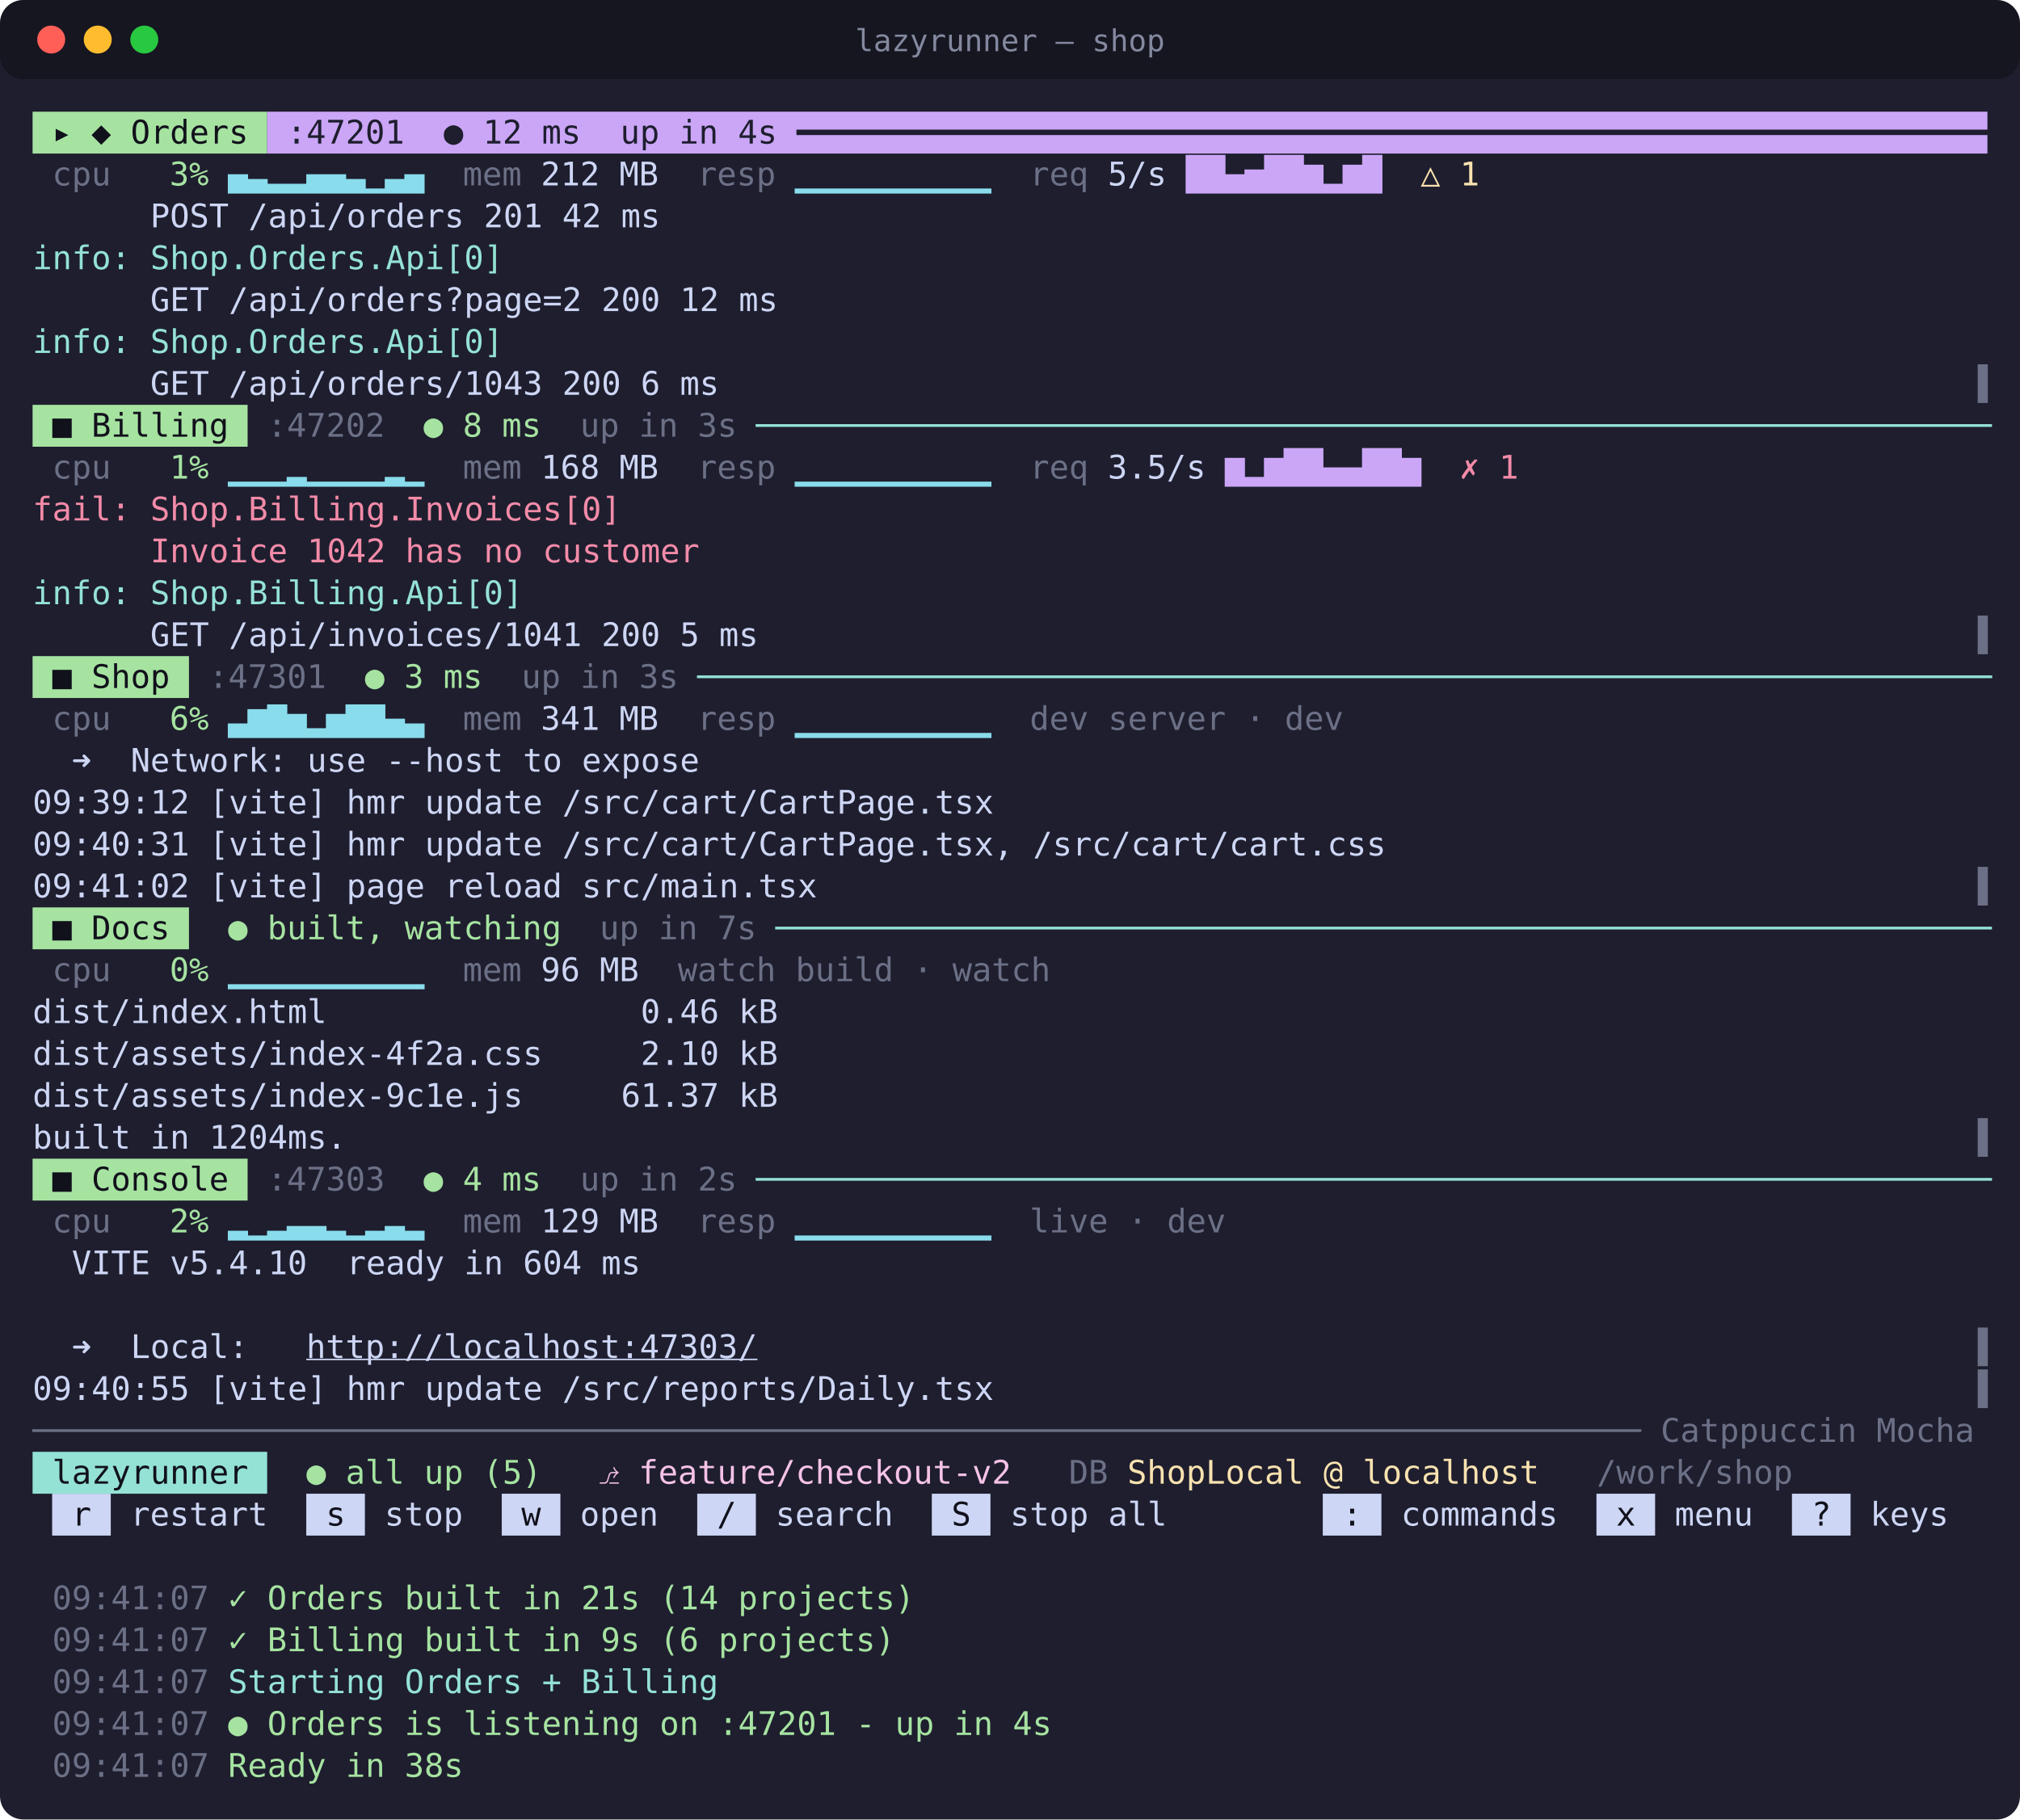
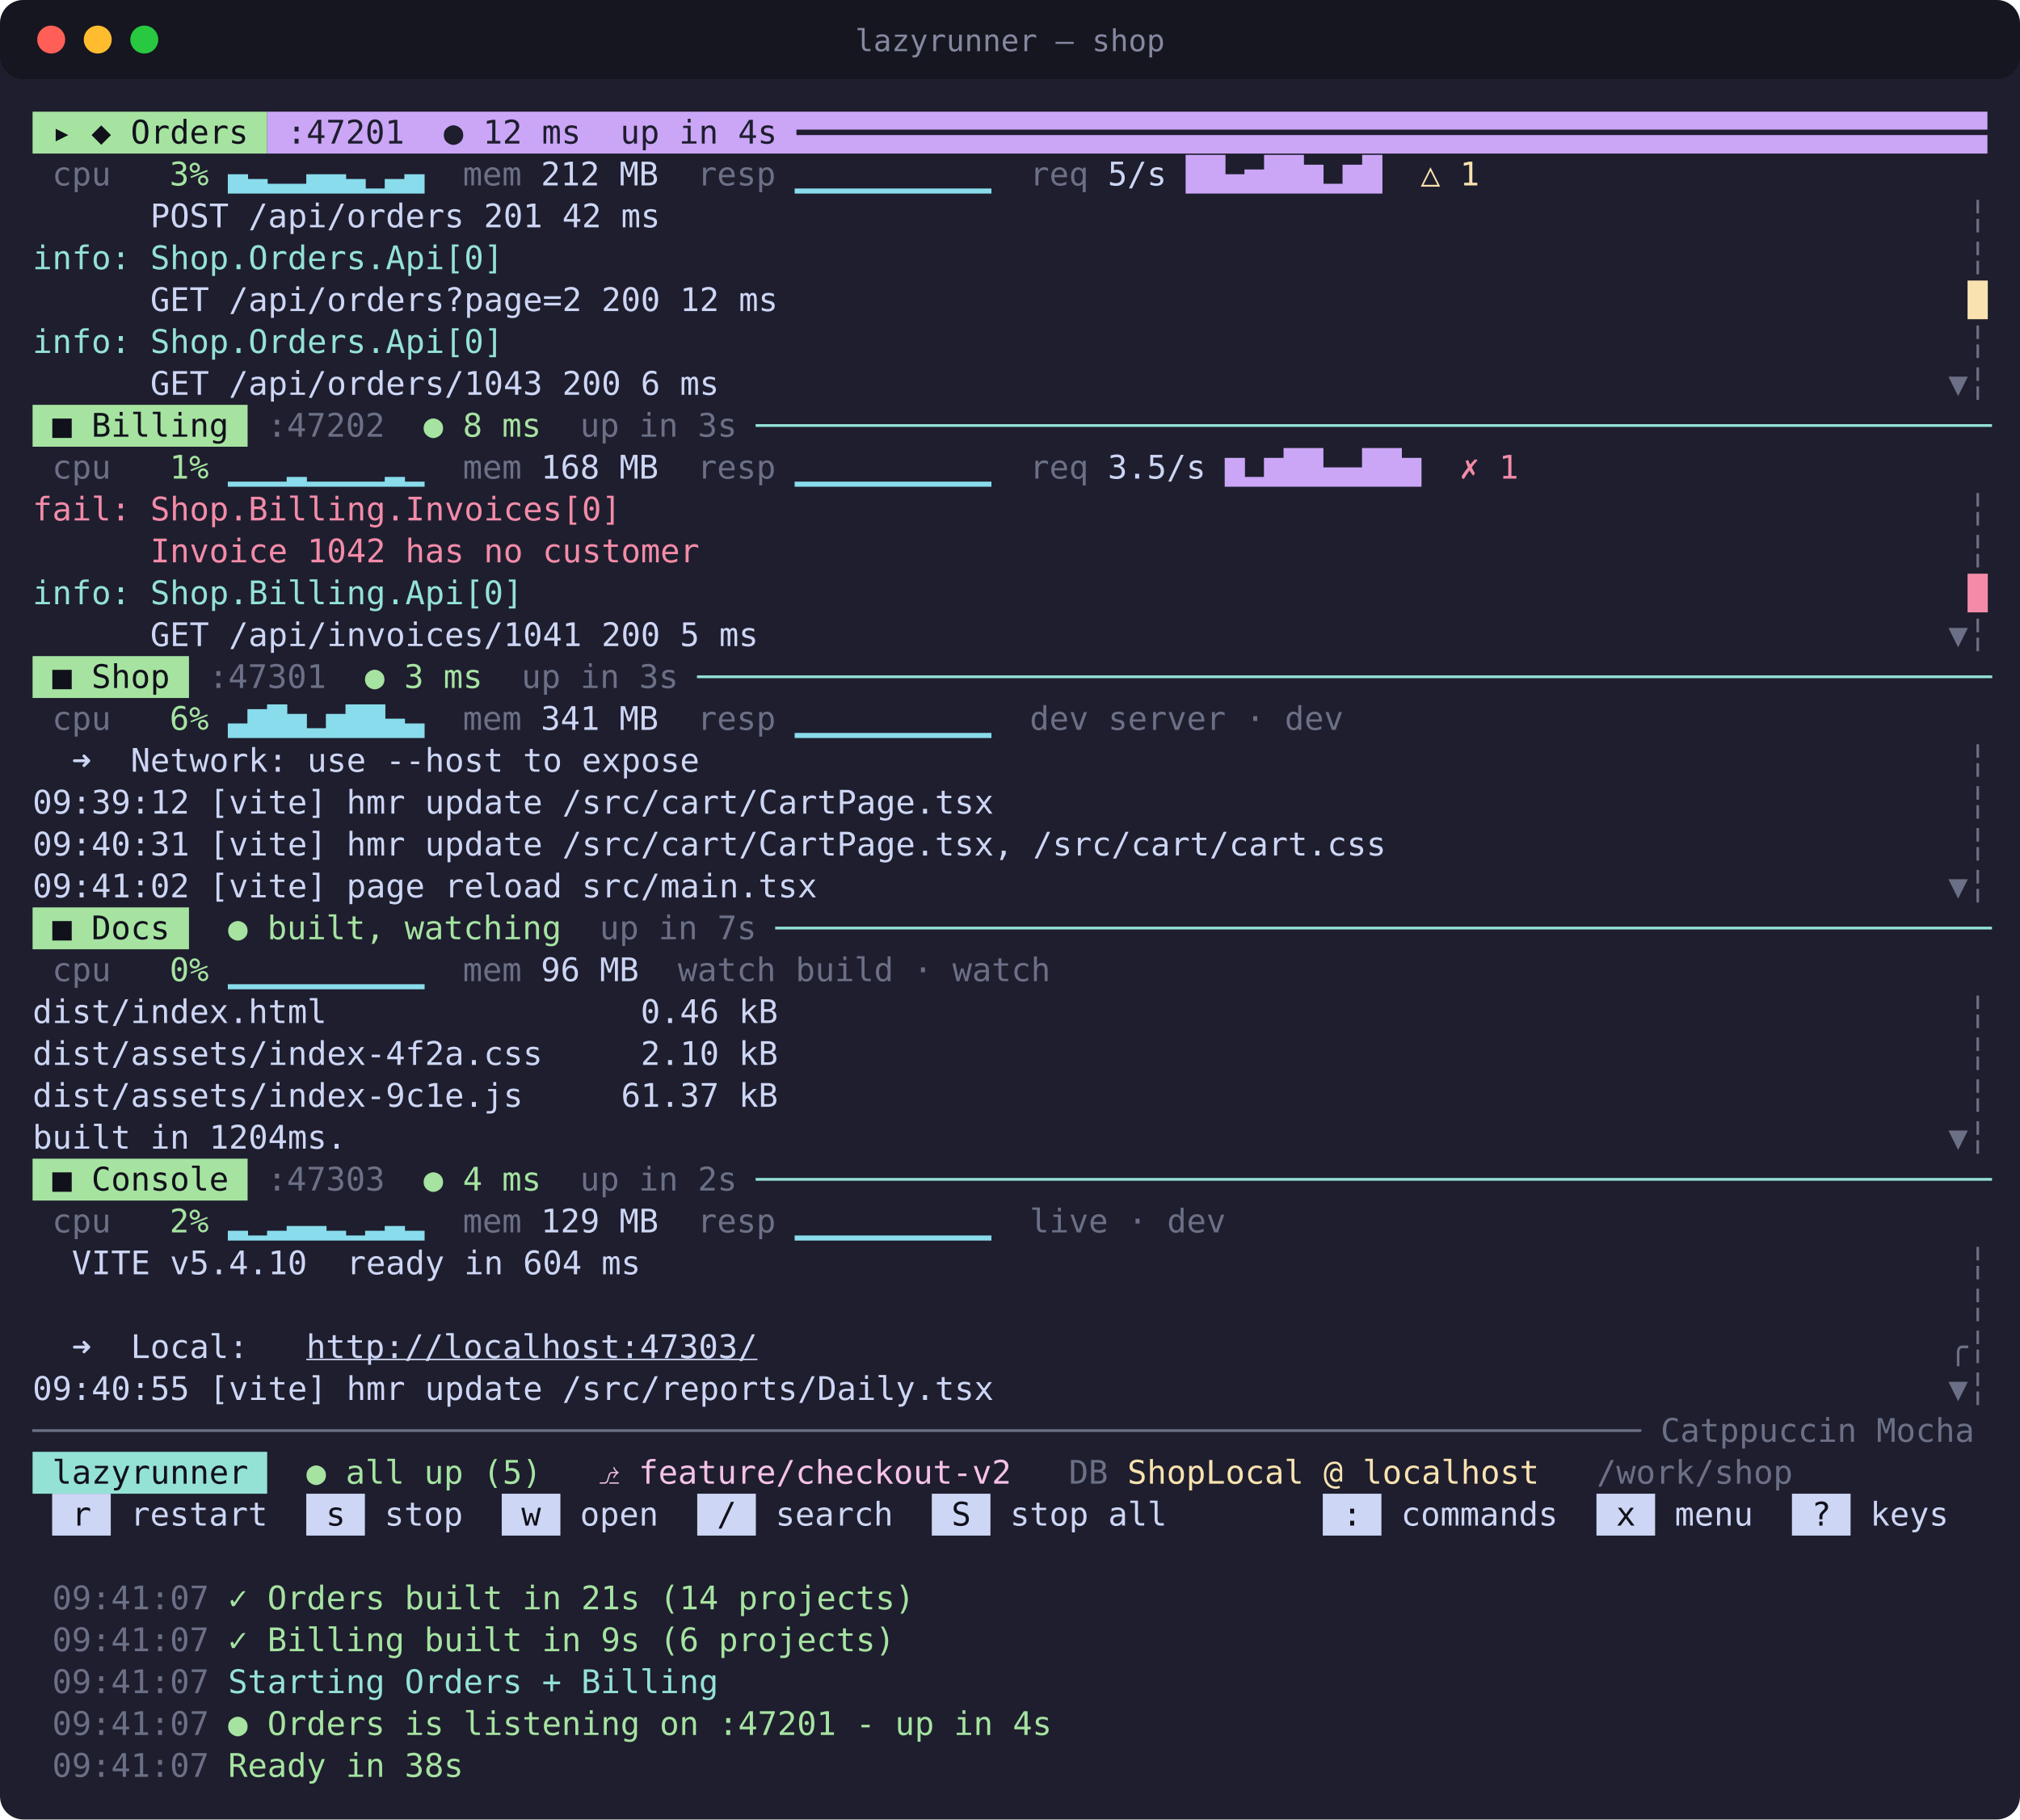
<svg xmlns="http://www.w3.org/2000/svg" width="868" height="782" viewBox="0 0 868 782" font-family="'Cascadia Mono', 'Cascadia Code', Consolas, 'DejaVu Sans Mono', Menlo, monospace" font-size="14">
  <rect width="100%" height="100%" rx="10" fill="#1e1e2e" />
  <rect width="100%" height="34" rx="10" fill="#000000" fill-opacity="0.28" />
  <circle cx="22" cy="17" r="6" fill="#ff5f57" />
  <circle cx="42" cy="17" r="6" fill="#febc2e" />
  <circle cx="62" cy="17" r="6" fill="#28c840" />
  <text x="434" y="22" fill="#cdd6f4" fill-opacity="0.6" font-size="13" text-anchor="middle">lazyrunner — shop</text>
  <rect x="14.0" y="48.0" width="100.8" height="18" fill="#a6e3a1" />
  <rect x="114.8" y="48.0" width="739.2" height="18" fill="#cba6f7" />
  <text x="14.0" y="61.7" fill="#11111b" textLength="100.8" lengthAdjust="spacingAndGlyphs" xml:space="preserve"> ▸ ◆ Orders </text>
  <text x="114.8" y="61.7" fill="#1e1e2e" textLength="739.2" lengthAdjust="spacingAndGlyphs" xml:space="preserve"> :47201  ● 12 ms  up in 4s ━━━━━━━━━━━━━━━━━━━━━━━━━━━━━━━━━━━━━━━━━━━━━━━━━━━━━━━━━━━━━</text>
  <text x="22.4" y="79.7" fill="#6c7086" textLength="33.6" lengthAdjust="spacingAndGlyphs" xml:space="preserve">cpu </text>
  <text x="56.0" y="79.7" fill="#a6e3a1" textLength="33.6" lengthAdjust="spacingAndGlyphs" xml:space="preserve">  3%</text>
  <text x="89.6" y="79.7" fill="#89dceb" textLength="92.4" lengthAdjust="spacingAndGlyphs" xml:space="preserve"> ▄▃▂▂▄▄▃▁▃▄</text>
  <text x="182.0" y="79.7" fill="#6c7086" textLength="50.4" lengthAdjust="spacingAndGlyphs" xml:space="preserve">  mem </text>
  <text x="232.4" y="79.7" fill="#cdd6f4" textLength="50.4" lengthAdjust="spacingAndGlyphs" xml:space="preserve">212 MB</text>
  <text x="282.8" y="79.7" fill="#6c7086" textLength="58.8" lengthAdjust="spacingAndGlyphs" xml:space="preserve">  resp </text>
  <text x="341.6" y="79.7" fill="#89dceb" textLength="84.0" lengthAdjust="spacingAndGlyphs" xml:space="preserve">▁▁▁▁▁▁▁▁▁▁</text>
  <text x="425.6" y="79.7" fill="#6c7086" textLength="50.4" lengthAdjust="spacingAndGlyphs" xml:space="preserve">  req </text>
  <text x="476.0" y="79.7" fill="#cdd6f4" textLength="33.6" lengthAdjust="spacingAndGlyphs" xml:space="preserve">5/s </text>
  <text x="509.6" y="79.7" fill="#cba6f7" textLength="84.0" lengthAdjust="spacingAndGlyphs" xml:space="preserve">██▄▅██▆▂▆█</text>
  <text x="593.6" y="79.7" fill="#f9e2af" textLength="42.0" lengthAdjust="spacingAndGlyphs" xml:space="preserve">  △ 1</text>
-   <text x="14.0" y="97.7" fill="#cdd6f4" textLength="840.0" lengthAdjust="spacingAndGlyphs" xml:space="preserve">      POST /api/orders 201 42 ms                                                                    </text>
+   <text x="14.0" y="97.7" fill="#cdd6f4" textLength="823.2" lengthAdjust="spacingAndGlyphs" xml:space="preserve">      POST /api/orders 201 42 ms                                                                  </text>
+   <text x="837.2" y="97.7" fill="#6c7086" textLength="16.8" lengthAdjust="spacingAndGlyphs" xml:space="preserve"> ╎</text>
  <text x="14.0" y="115.7" fill="#94e2d5" textLength="201.6" lengthAdjust="spacingAndGlyphs" xml:space="preserve">info: Shop.Orders.Api[0]</text>
-   <text x="14.0" y="133.7" fill="#cdd6f4" textLength="840.0" lengthAdjust="spacingAndGlyphs" xml:space="preserve">      GET /api/orders?page=2 200 12 ms                                                              </text>
+   <text x="837.2" y="115.7" fill="#6c7086" textLength="16.8" lengthAdjust="spacingAndGlyphs" xml:space="preserve"> ╎</text>
+   <text x="14.0" y="133.7" fill="#cdd6f4" textLength="823.2" lengthAdjust="spacingAndGlyphs" xml:space="preserve">      GET /api/orders?page=2 200 12 ms                                                            </text>
+   <text x="845.6" y="133.7" fill="#f9e2af" textLength="8.4" lengthAdjust="spacingAndGlyphs" xml:space="preserve">█</text>
  <text x="14.0" y="151.7" fill="#94e2d5" textLength="201.6" lengthAdjust="spacingAndGlyphs" xml:space="preserve">info: Shop.Orders.Api[0]</text>
-   <text x="14.0" y="169.7" fill="#cdd6f4" textLength="831.6" lengthAdjust="spacingAndGlyphs" xml:space="preserve">      GET /api/orders/1043 200 6 ms                                                                </text>
-   <text x="845.6" y="169.7" fill="#6c7086" textLength="8.4" lengthAdjust="spacingAndGlyphs" xml:space="preserve">▐</text>
+   <text x="837.2" y="151.7" fill="#6c7086" textLength="16.8" lengthAdjust="spacingAndGlyphs" xml:space="preserve"> ╎</text>
+   <text x="14.0" y="169.7" fill="#cdd6f4" textLength="823.2" lengthAdjust="spacingAndGlyphs" xml:space="preserve">      GET /api/orders/1043 200 6 ms                                                               </text>
+   <text x="837.2" y="169.7" fill="#6c7086" textLength="16.8" lengthAdjust="spacingAndGlyphs" xml:space="preserve">▼╎</text>
  <rect x="14.0" y="174.0" width="92.4" height="18" fill="#a6e3a1" />
  <text x="14.0" y="187.7" fill="#11111b" textLength="92.4" lengthAdjust="spacingAndGlyphs" xml:space="preserve"> ■ Billing </text>
  <text x="106.4" y="187.7" fill="#6c7086" textLength="75.6" lengthAdjust="spacingAndGlyphs" xml:space="preserve"> :47202  </text>
  <text x="182.0" y="187.7" fill="#a6e3a1" textLength="50.4" lengthAdjust="spacingAndGlyphs" xml:space="preserve">● 8 ms</text>
  <text x="232.4" y="187.7" fill="#6c7086" textLength="84.0" lengthAdjust="spacingAndGlyphs" xml:space="preserve">  up in 3s</text>
  <text x="316.4" y="187.7" fill="#94e2d5" textLength="537.6" lengthAdjust="spacingAndGlyphs" xml:space="preserve"> ───────────────────────────────────────────────────────────────</text>
  <text x="22.4" y="205.7" fill="#6c7086" textLength="33.6" lengthAdjust="spacingAndGlyphs" xml:space="preserve">cpu </text>
  <text x="56.0" y="205.7" fill="#a6e3a1" textLength="33.6" lengthAdjust="spacingAndGlyphs" xml:space="preserve">  1%</text>
  <text x="89.6" y="205.7" fill="#89dceb" textLength="92.4" lengthAdjust="spacingAndGlyphs" xml:space="preserve"> ▁▁▁▂▁▁▁▁▂▁</text>
  <text x="182.0" y="205.7" fill="#6c7086" textLength="50.4" lengthAdjust="spacingAndGlyphs" xml:space="preserve">  mem </text>
  <text x="232.4" y="205.7" fill="#cdd6f4" textLength="50.4" lengthAdjust="spacingAndGlyphs" xml:space="preserve">168 MB</text>
  <text x="282.8" y="205.7" fill="#6c7086" textLength="58.8" lengthAdjust="spacingAndGlyphs" xml:space="preserve">  resp </text>
  <text x="341.6" y="205.7" fill="#89dceb" textLength="84.0" lengthAdjust="spacingAndGlyphs" xml:space="preserve">▁▁▁▁▁▁▁▁▁▁</text>
  <text x="425.6" y="205.7" fill="#6c7086" textLength="50.4" lengthAdjust="spacingAndGlyphs" xml:space="preserve">  req </text>
  <text x="476.0" y="205.7" fill="#cdd6f4" textLength="50.4" lengthAdjust="spacingAndGlyphs" xml:space="preserve">3.5/s </text>
  <text x="526.4" y="205.7" fill="#cba6f7" textLength="84.0" lengthAdjust="spacingAndGlyphs" xml:space="preserve">▆▂▆██▄▄██▆</text>
  <text x="610.4" y="205.7" fill="#f38ba8" textLength="42.0" lengthAdjust="spacingAndGlyphs" xml:space="preserve">  ✗ 1</text>
  <text x="14.0" y="223.7" fill="#f38ba8" textLength="252.0" lengthAdjust="spacingAndGlyphs" xml:space="preserve">fail: Shop.Billing.Invoices[0]</text>
+   <text x="837.2" y="223.7" fill="#6c7086" textLength="16.8" lengthAdjust="spacingAndGlyphs" xml:space="preserve"> ╎</text>
  <text x="14.0" y="241.7" fill="#f38ba8" textLength="285.6" lengthAdjust="spacingAndGlyphs" xml:space="preserve">      Invoice 1042 has no customer</text>
+   <text x="837.2" y="241.7" fill="#6c7086" textLength="16.8" lengthAdjust="spacingAndGlyphs" xml:space="preserve"> ╎</text>
  <text x="14.0" y="259.7" fill="#94e2d5" textLength="210.0" lengthAdjust="spacingAndGlyphs" xml:space="preserve">info: Shop.Billing.Api[0]</text>
-   <text x="14.0" y="277.7" fill="#cdd6f4" textLength="831.6" lengthAdjust="spacingAndGlyphs" xml:space="preserve">      GET /api/invoices/1041 200 5 ms                                                              </text>
-   <text x="845.6" y="277.7" fill="#6c7086" textLength="8.4" lengthAdjust="spacingAndGlyphs" xml:space="preserve">▐</text>
+   <text x="845.6" y="259.7" fill="#f38ba8" textLength="8.4" lengthAdjust="spacingAndGlyphs" xml:space="preserve">█</text>
+   <text x="14.0" y="277.7" fill="#cdd6f4" textLength="823.2" lengthAdjust="spacingAndGlyphs" xml:space="preserve">      GET /api/invoices/1041 200 5 ms                                                             </text>
+   <text x="837.2" y="277.7" fill="#6c7086" textLength="16.8" lengthAdjust="spacingAndGlyphs" xml:space="preserve">▼╎</text>
  <rect x="14.0" y="282.0" width="67.2" height="18" fill="#a6e3a1" />
  <text x="14.0" y="295.7" fill="#11111b" textLength="67.2" lengthAdjust="spacingAndGlyphs" xml:space="preserve"> ■ Shop </text>
  <text x="81.2" y="295.7" fill="#6c7086" textLength="75.6" lengthAdjust="spacingAndGlyphs" xml:space="preserve"> :47301  </text>
  <text x="156.8" y="295.7" fill="#a6e3a1" textLength="50.4" lengthAdjust="spacingAndGlyphs" xml:space="preserve">● 3 ms</text>
  <text x="207.2" y="295.7" fill="#6c7086" textLength="84.0" lengthAdjust="spacingAndGlyphs" xml:space="preserve">  up in 3s</text>
  <text x="291.2" y="295.7" fill="#94e2d5" textLength="562.8" lengthAdjust="spacingAndGlyphs" xml:space="preserve"> ──────────────────────────────────────────────────────────────────</text>
  <text x="22.4" y="313.7" fill="#6c7086" textLength="33.6" lengthAdjust="spacingAndGlyphs" xml:space="preserve">cpu </text>
  <text x="56.0" y="313.7" fill="#a6e3a1" textLength="33.6" lengthAdjust="spacingAndGlyphs" xml:space="preserve">  6%</text>
  <text x="89.6" y="313.7" fill="#89dceb" textLength="92.4" lengthAdjust="spacingAndGlyphs" xml:space="preserve"> ▃▆▇▅▂▅▇▇▄▃</text>
  <text x="182.0" y="313.7" fill="#6c7086" textLength="50.4" lengthAdjust="spacingAndGlyphs" xml:space="preserve">  mem </text>
  <text x="232.4" y="313.7" fill="#cdd6f4" textLength="50.4" lengthAdjust="spacingAndGlyphs" xml:space="preserve">341 MB</text>
  <text x="282.8" y="313.7" fill="#6c7086" textLength="58.8" lengthAdjust="spacingAndGlyphs" xml:space="preserve">  resp </text>
  <text x="341.6" y="313.7" fill="#89dceb" textLength="84.0" lengthAdjust="spacingAndGlyphs" xml:space="preserve">▁▁▁▁▁▁▁▁▁▁</text>
  <text x="425.6" y="313.7" fill="#6c7086" textLength="151.2" lengthAdjust="spacingAndGlyphs" xml:space="preserve">  dev server · dev</text>
-   <text x="14.0" y="331.7" fill="#cdd6f4" textLength="840.0" lengthAdjust="spacingAndGlyphs" xml:space="preserve">  ➜  Network: use --host to expose                                                                  </text>
-   <text x="14.0" y="349.7" fill="#cdd6f4" textLength="840.0" lengthAdjust="spacingAndGlyphs" xml:space="preserve">09:39:12 [vite] hmr update /src/cart/CartPage.tsx                                                   </text>
-   <text x="14.0" y="367.7" fill="#cdd6f4" textLength="840.0" lengthAdjust="spacingAndGlyphs" xml:space="preserve">09:40:31 [vite] hmr update /src/cart/CartPage.tsx, /src/cart/cart.css                               </text>
-   <text x="14.0" y="385.7" fill="#cdd6f4" textLength="831.6" lengthAdjust="spacingAndGlyphs" xml:space="preserve">09:41:02 [vite] page reload src/main.tsx                                                           </text>
-   <text x="845.6" y="385.7" fill="#6c7086" textLength="8.4" lengthAdjust="spacingAndGlyphs" xml:space="preserve">▐</text>
+   <text x="14.0" y="331.7" fill="#cdd6f4" textLength="823.2" lengthAdjust="spacingAndGlyphs" xml:space="preserve">  ➜  Network: use --host to expose                                                                </text>
+   <text x="837.2" y="331.7" fill="#6c7086" textLength="16.8" lengthAdjust="spacingAndGlyphs" xml:space="preserve"> ╎</text>
+   <text x="14.0" y="349.7" fill="#cdd6f4" textLength="823.2" lengthAdjust="spacingAndGlyphs" xml:space="preserve">09:39:12 [vite] hmr update /src/cart/CartPage.tsx                                                 </text>
+   <text x="837.2" y="349.7" fill="#6c7086" textLength="16.8" lengthAdjust="spacingAndGlyphs" xml:space="preserve"> ╎</text>
+   <text x="14.0" y="367.7" fill="#cdd6f4" textLength="823.2" lengthAdjust="spacingAndGlyphs" xml:space="preserve">09:40:31 [vite] hmr update /src/cart/CartPage.tsx, /src/cart/cart.css                             </text>
+   <text x="837.2" y="367.7" fill="#6c7086" textLength="16.8" lengthAdjust="spacingAndGlyphs" xml:space="preserve"> ╎</text>
+   <text x="14.0" y="385.7" fill="#cdd6f4" textLength="823.2" lengthAdjust="spacingAndGlyphs" xml:space="preserve">09:41:02 [vite] page reload src/main.tsx                                                          </text>
+   <text x="837.2" y="385.7" fill="#6c7086" textLength="16.8" lengthAdjust="spacingAndGlyphs" xml:space="preserve">▼╎</text>
  <rect x="14.0" y="390.0" width="67.2" height="18" fill="#a6e3a1" />
  <text x="14.0" y="403.7" fill="#11111b" textLength="67.2" lengthAdjust="spacingAndGlyphs" xml:space="preserve"> ■ Docs </text>
  <text x="98.0" y="403.7" fill="#a6e3a1" textLength="142.8" lengthAdjust="spacingAndGlyphs" xml:space="preserve">● built, watching</text>
  <text x="240.8" y="403.7" fill="#6c7086" textLength="84.0" lengthAdjust="spacingAndGlyphs" xml:space="preserve">  up in 7s</text>
  <text x="324.8" y="403.7" fill="#94e2d5" textLength="529.2" lengthAdjust="spacingAndGlyphs" xml:space="preserve"> ──────────────────────────────────────────────────────────────</text>
  <text x="22.4" y="421.7" fill="#6c7086" textLength="33.6" lengthAdjust="spacingAndGlyphs" xml:space="preserve">cpu </text>
  <text x="56.0" y="421.7" fill="#a6e3a1" textLength="33.6" lengthAdjust="spacingAndGlyphs" xml:space="preserve">  0%</text>
  <text x="89.6" y="421.7" fill="#89dceb" textLength="92.4" lengthAdjust="spacingAndGlyphs" xml:space="preserve"> ▁▁▁▁▁▁▁▁▁▁</text>
  <text x="182.0" y="421.7" fill="#6c7086" textLength="50.4" lengthAdjust="spacingAndGlyphs" xml:space="preserve">  mem </text>
  <text x="232.4" y="421.7" fill="#cdd6f4" textLength="42.0" lengthAdjust="spacingAndGlyphs" xml:space="preserve">96 MB</text>
  <text x="274.4" y="421.7" fill="#6c7086" textLength="176.4" lengthAdjust="spacingAndGlyphs" xml:space="preserve">  watch build · watch</text>
-   <text x="14.0" y="439.7" fill="#cdd6f4" textLength="840.0" lengthAdjust="spacingAndGlyphs" xml:space="preserve">dist/index.html                0.46 kB                                                              </text>
-   <text x="14.0" y="457.7" fill="#cdd6f4" textLength="840.0" lengthAdjust="spacingAndGlyphs" xml:space="preserve">dist/assets/index-4f2a.css     2.10 kB                                                              </text>
-   <text x="14.0" y="475.7" fill="#cdd6f4" textLength="840.0" lengthAdjust="spacingAndGlyphs" xml:space="preserve">dist/assets/index-9c1e.js     61.37 kB                                                              </text>
-   <text x="14.0" y="493.7" fill="#cdd6f4" textLength="831.6" lengthAdjust="spacingAndGlyphs" xml:space="preserve">built in 1204ms.                                                                                   </text>
-   <text x="845.6" y="493.7" fill="#6c7086" textLength="8.4" lengthAdjust="spacingAndGlyphs" xml:space="preserve">▐</text>
+   <text x="14.0" y="439.7" fill="#cdd6f4" textLength="823.2" lengthAdjust="spacingAndGlyphs" xml:space="preserve">dist/index.html                0.46 kB                                                            </text>
+   <text x="837.2" y="439.7" fill="#6c7086" textLength="16.8" lengthAdjust="spacingAndGlyphs" xml:space="preserve"> ╎</text>
+   <text x="14.0" y="457.7" fill="#cdd6f4" textLength="823.2" lengthAdjust="spacingAndGlyphs" xml:space="preserve">dist/assets/index-4f2a.css     2.10 kB                                                            </text>
+   <text x="837.2" y="457.7" fill="#6c7086" textLength="16.8" lengthAdjust="spacingAndGlyphs" xml:space="preserve"> ╎</text>
+   <text x="14.0" y="475.7" fill="#cdd6f4" textLength="823.2" lengthAdjust="spacingAndGlyphs" xml:space="preserve">dist/assets/index-9c1e.js     61.37 kB                                                            </text>
+   <text x="837.2" y="475.7" fill="#6c7086" textLength="16.8" lengthAdjust="spacingAndGlyphs" xml:space="preserve"> ╎</text>
+   <text x="14.0" y="493.7" fill="#cdd6f4" textLength="823.2" lengthAdjust="spacingAndGlyphs" xml:space="preserve">built in 1204ms.                                                                                  </text>
+   <text x="837.2" y="493.7" fill="#6c7086" textLength="16.8" lengthAdjust="spacingAndGlyphs" xml:space="preserve">▼╎</text>
  <rect x="14.0" y="498.0" width="92.4" height="18" fill="#a6e3a1" />
  <text x="14.0" y="511.7" fill="#11111b" textLength="92.4" lengthAdjust="spacingAndGlyphs" xml:space="preserve"> ■ Console </text>
  <text x="106.4" y="511.7" fill="#6c7086" textLength="75.6" lengthAdjust="spacingAndGlyphs" xml:space="preserve"> :47303  </text>
  <text x="182.0" y="511.7" fill="#a6e3a1" textLength="50.4" lengthAdjust="spacingAndGlyphs" xml:space="preserve">● 4 ms</text>
  <text x="232.4" y="511.7" fill="#6c7086" textLength="84.0" lengthAdjust="spacingAndGlyphs" xml:space="preserve">  up in 2s</text>
  <text x="316.4" y="511.7" fill="#94e2d5" textLength="537.6" lengthAdjust="spacingAndGlyphs" xml:space="preserve"> ───────────────────────────────────────────────────────────────</text>
  <text x="22.4" y="529.7" fill="#6c7086" textLength="33.6" lengthAdjust="spacingAndGlyphs" xml:space="preserve">cpu </text>
  <text x="56.0" y="529.7" fill="#a6e3a1" textLength="33.6" lengthAdjust="spacingAndGlyphs" xml:space="preserve">  2%</text>
  <text x="89.6" y="529.7" fill="#89dceb" textLength="92.4" lengthAdjust="spacingAndGlyphs" xml:space="preserve"> ▂▁▂▃▃▂▁▂▃▂</text>
  <text x="182.0" y="529.7" fill="#6c7086" textLength="50.4" lengthAdjust="spacingAndGlyphs" xml:space="preserve">  mem </text>
  <text x="232.4" y="529.7" fill="#cdd6f4" textLength="50.4" lengthAdjust="spacingAndGlyphs" xml:space="preserve">129 MB</text>
  <text x="282.8" y="529.7" fill="#6c7086" textLength="58.8" lengthAdjust="spacingAndGlyphs" xml:space="preserve">  resp </text>
  <text x="341.6" y="529.7" fill="#89dceb" textLength="84.0" lengthAdjust="spacingAndGlyphs" xml:space="preserve">▁▁▁▁▁▁▁▁▁▁</text>
  <text x="425.6" y="529.7" fill="#6c7086" textLength="100.8" lengthAdjust="spacingAndGlyphs" xml:space="preserve">  live · dev</text>
-   <text x="14.0" y="547.7" fill="#cdd6f4" textLength="840.0" lengthAdjust="spacingAndGlyphs" xml:space="preserve">  VITE v5.4.10  ready in 604 ms                                                                     </text>
+   <text x="14.0" y="547.7" fill="#cdd6f4" textLength="823.2" lengthAdjust="spacingAndGlyphs" xml:space="preserve">  VITE v5.4.10  ready in 604 ms                                                                   </text>
+   <text x="837.2" y="547.7" fill="#6c7086" textLength="16.8" lengthAdjust="spacingAndGlyphs" xml:space="preserve"> ╎</text>
+   <text x="837.2" y="565.7" fill="#6c7086" textLength="16.8" lengthAdjust="spacingAndGlyphs" xml:space="preserve"> ╎</text>
  <text x="14.0" y="583.7" fill="#cdd6f4" textLength="117.6" lengthAdjust="spacingAndGlyphs" xml:space="preserve">  ➜  Local:   </text>
  <text x="131.6" y="583.7" fill="#cdd6f4" textLength="193.2" lengthAdjust="spacingAndGlyphs" text-decoration="underline" xml:space="preserve">http://localhost:47303/</text>
-   <text x="845.6" y="583.7" fill="#6c7086" textLength="8.4" lengthAdjust="spacingAndGlyphs" xml:space="preserve">▐</text>
-   <text x="14.0" y="601.7" fill="#cdd6f4" textLength="831.6" lengthAdjust="spacingAndGlyphs" xml:space="preserve">09:40:55 [vite] hmr update /src/reports/Daily.tsx                                                  </text>
-   <text x="845.6" y="601.7" fill="#6c7086" textLength="8.4" lengthAdjust="spacingAndGlyphs" xml:space="preserve">▐</text>
+   <text x="837.2" y="583.7" fill="#6c7086" textLength="16.8" lengthAdjust="spacingAndGlyphs" xml:space="preserve">╭╎</text>
+   <text x="14.0" y="601.7" fill="#cdd6f4" textLength="823.2" lengthAdjust="spacingAndGlyphs" xml:space="preserve">09:40:55 [vite] hmr update /src/reports/Daily.tsx                                                 </text>
+   <text x="837.2" y="601.7" fill="#6c7086" textLength="16.8" lengthAdjust="spacingAndGlyphs" xml:space="preserve">▼╎</text>
  <text x="14.0" y="619.7" fill="#6c7086" textLength="840.0" lengthAdjust="spacingAndGlyphs" xml:space="preserve">────────────────────────────────────────────────────────────────────────────────── Catppuccin Mocha </text>
  <rect x="14.0" y="624.0" width="100.8" height="18" fill="#94e2d5" />
  <text x="14.0" y="637.7" fill="#11111b" textLength="100.8" lengthAdjust="spacingAndGlyphs" xml:space="preserve"> lazyrunner </text>
  <text x="114.8" y="637.7" fill="#a6e3a1" textLength="117.6" lengthAdjust="spacingAndGlyphs" xml:space="preserve">  ● all up (5)</text>
  <text x="232.4" y="637.7" fill="#f5c2e7" textLength="201.6" lengthAdjust="spacingAndGlyphs" xml:space="preserve">   ⎇ feature/checkout-v2</text>
  <text x="434.0" y="637.7" fill="#6c7086" textLength="50.4" lengthAdjust="spacingAndGlyphs" xml:space="preserve">   DB </text>
  <text x="484.4" y="637.7" fill="#f9e2af" textLength="176.4" lengthAdjust="spacingAndGlyphs" xml:space="preserve">ShopLocal @ localhost</text>
  <text x="660.8" y="637.7" fill="#6c7086" textLength="109.2" lengthAdjust="spacingAndGlyphs" xml:space="preserve">   /work/shop</text>
  <rect x="22.4" y="642.0" width="25.2" height="18" fill="#cdd6f4" />
  <rect x="131.6" y="642.0" width="25.2" height="18" fill="#cdd6f4" />
  <rect x="215.6" y="642.0" width="25.2" height="18" fill="#cdd6f4" />
  <rect x="299.6" y="642.0" width="25.2" height="18" fill="#cdd6f4" />
  <rect x="400.4" y="642.0" width="25.2" height="18" fill="#cdd6f4" />
  <rect x="568.4" y="642.0" width="25.2" height="18" fill="#cdd6f4" />
  <rect x="686.0" y="642.0" width="25.2" height="18" fill="#cdd6f4" />
  <rect x="770.0" y="642.0" width="25.2" height="18" fill="#cdd6f4" />
  <text x="22.4" y="655.7" fill="#11111b" textLength="25.2" lengthAdjust="spacingAndGlyphs" xml:space="preserve"> r </text>
  <text x="47.6" y="655.7" fill="#cdd6f4" textLength="84.0" lengthAdjust="spacingAndGlyphs" xml:space="preserve"> restart  </text>
  <text x="131.6" y="655.7" fill="#11111b" textLength="25.2" lengthAdjust="spacingAndGlyphs" xml:space="preserve"> s </text>
  <text x="156.8" y="655.7" fill="#cdd6f4" textLength="58.8" lengthAdjust="spacingAndGlyphs" xml:space="preserve"> stop  </text>
  <text x="215.6" y="655.7" fill="#11111b" textLength="25.2" lengthAdjust="spacingAndGlyphs" xml:space="preserve"> w </text>
  <text x="240.8" y="655.7" fill="#cdd6f4" textLength="58.8" lengthAdjust="spacingAndGlyphs" xml:space="preserve"> open  </text>
  <text x="299.6" y="655.7" fill="#11111b" textLength="25.2" lengthAdjust="spacingAndGlyphs" xml:space="preserve"> / </text>
  <text x="324.8" y="655.7" fill="#cdd6f4" textLength="75.6" lengthAdjust="spacingAndGlyphs" xml:space="preserve"> search  </text>
  <text x="400.4" y="655.7" fill="#11111b" textLength="25.2" lengthAdjust="spacingAndGlyphs" xml:space="preserve"> S </text>
  <text x="425.6" y="655.7" fill="#cdd6f4" textLength="142.8" lengthAdjust="spacingAndGlyphs" xml:space="preserve"> stop all        </text>
  <text x="568.4" y="655.7" fill="#11111b" textLength="25.2" lengthAdjust="spacingAndGlyphs" xml:space="preserve"> : </text>
  <text x="593.6" y="655.7" fill="#cdd6f4" textLength="92.4" lengthAdjust="spacingAndGlyphs" xml:space="preserve"> commands  </text>
  <text x="686.0" y="655.7" fill="#11111b" textLength="25.2" lengthAdjust="spacingAndGlyphs" xml:space="preserve"> x </text>
  <text x="711.2" y="655.7" fill="#cdd6f4" textLength="58.8" lengthAdjust="spacingAndGlyphs" xml:space="preserve"> menu  </text>
  <text x="770.0" y="655.7" fill="#11111b" textLength="25.2" lengthAdjust="spacingAndGlyphs" xml:space="preserve"> ? </text>
  <text x="795.2" y="655.7" fill="#cdd6f4" textLength="58.8" lengthAdjust="spacingAndGlyphs" xml:space="preserve"> keys  </text>
  <text x="14.0" y="691.7" fill="#6c7086" textLength="84.0" lengthAdjust="spacingAndGlyphs" xml:space="preserve"> 09:41:07 </text>
  <text x="98.0" y="691.7" fill="#a6e3a1" textLength="294.0" lengthAdjust="spacingAndGlyphs" xml:space="preserve">✓ Orders built in 21s (14 projects)</text>
  <text x="14.0" y="709.7" fill="#6c7086" textLength="84.0" lengthAdjust="spacingAndGlyphs" xml:space="preserve"> 09:41:07 </text>
  <text x="98.0" y="709.7" fill="#a6e3a1" textLength="285.6" lengthAdjust="spacingAndGlyphs" xml:space="preserve">✓ Billing built in 9s (6 projects)</text>
  <text x="14.0" y="727.7" fill="#6c7086" textLength="84.0" lengthAdjust="spacingAndGlyphs" xml:space="preserve"> 09:41:07 </text>
  <text x="98.0" y="727.7" fill="#94e2d5" textLength="210.0" lengthAdjust="spacingAndGlyphs" xml:space="preserve">Starting Orders + Billing</text>
  <text x="14.0" y="745.7" fill="#6c7086" textLength="84.0" lengthAdjust="spacingAndGlyphs" xml:space="preserve"> 09:41:07 </text>
  <text x="98.0" y="745.7" fill="#a6e3a1" textLength="352.8" lengthAdjust="spacingAndGlyphs" xml:space="preserve">● Orders is listening on :47201 - up in 4s</text>
  <text x="14.0" y="763.7" fill="#6c7086" textLength="84.0" lengthAdjust="spacingAndGlyphs" xml:space="preserve"> 09:41:07 </text>
  <text x="98.0" y="763.7" fill="#a6e3a1" textLength="100.8" lengthAdjust="spacingAndGlyphs" xml:space="preserve">Ready in 38s</text>
</svg>
